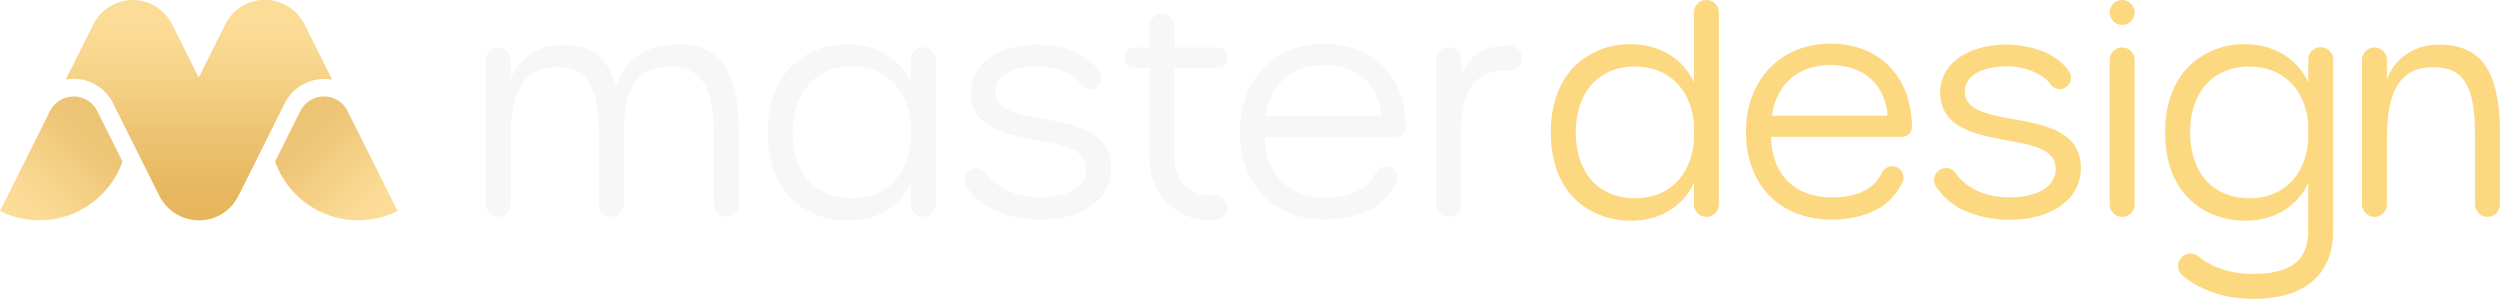
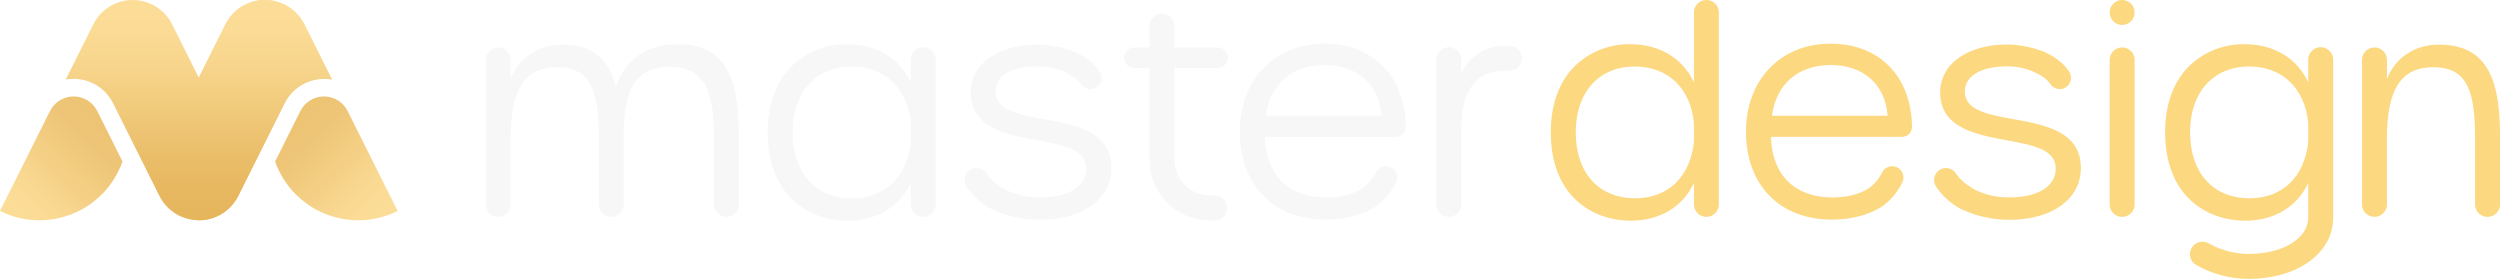
- <svg xmlns="http://www.w3.org/2000/svg" viewBox="0 -128 1475.38 176.36" role="img">
+ <svg xmlns="http://www.w3.org/2000/svg" viewBox="0 -128 1475.38 164.6" role="img">
  <defs>
    <linearGradient id="l-cl" gradientUnits="userSpaceOnUse" x1="117.32" y1="-128" x2="117.32" y2="2">
      <stop offset="0.0" stop-color="#FCDD98" />
      <stop offset="0.036" stop-color="#FCDD98" />
      <stop offset="0.071" stop-color="#FCDC97" />
      <stop offset="0.107" stop-color="#FBDC96" />
      <stop offset="0.143" stop-color="#FBDB95" />
      <stop offset="0.179" stop-color="#FADA93" />
      <stop offset="0.214" stop-color="#F9D891" />
      <stop offset="0.25" stop-color="#F8D78F" />
      <stop offset="0.286" stop-color="#F8D58D" />
      <stop offset="0.321" stop-color="#F6D48A" />
      <stop offset="0.357" stop-color="#F5D287" />
      <stop offset="0.393" stop-color="#F4D084" />
      <stop offset="0.429" stop-color="#F3CE81" />
      <stop offset="0.464" stop-color="#F2CC7E" />
      <stop offset="0.5" stop-color="#F1CA7B" />
      <stop offset="0.536" stop-color="#F0C878" />
      <stop offset="0.571" stop-color="#EEC575" />
      <stop offset="0.607" stop-color="#EDC372" />
      <stop offset="0.643" stop-color="#ECC16F" />
      <stop offset="0.679" stop-color="#EBC06C" />
      <stop offset="0.714" stop-color="#EABE69" />
      <stop offset="0.75" stop-color="#E9BC67" />
      <stop offset="0.786" stop-color="#E9BB64" />
      <stop offset="0.821" stop-color="#E8B962" />
      <stop offset="0.857" stop-color="#E7B860" />
      <stop offset="0.893" stop-color="#E7B75F" />
      <stop offset="0.929" stop-color="#E6B75E" />
      <stop offset="0.964" stop-color="#E6B65D" />
      <stop offset="1.0" stop-color="#E6B65D" />
    </linearGradient>
    <linearGradient id="l-cr" gradientUnits="userSpaceOnUse" x1="117.32" y1="-128" x2="117.32" y2="2">
      <stop offset="0.0" stop-color="#FCDD98" />
      <stop offset="0.036" stop-color="#FCDD98" />
      <stop offset="0.071" stop-color="#FCDC97" />
      <stop offset="0.107" stop-color="#FBDC96" />
      <stop offset="0.143" stop-color="#FBDB95" />
      <stop offset="0.179" stop-color="#FADA93" />
      <stop offset="0.214" stop-color="#F9D891" />
      <stop offset="0.25" stop-color="#F8D78F" />
      <stop offset="0.286" stop-color="#F8D58D" />
      <stop offset="0.321" stop-color="#F6D48A" />
      <stop offset="0.357" stop-color="#F5D287" />
      <stop offset="0.393" stop-color="#F4D084" />
      <stop offset="0.429" stop-color="#F3CE81" />
      <stop offset="0.464" stop-color="#F2CC7E" />
      <stop offset="0.5" stop-color="#F1CA7B" />
      <stop offset="0.536" stop-color="#F0C878" />
      <stop offset="0.571" stop-color="#EEC575" />
      <stop offset="0.607" stop-color="#EDC372" />
      <stop offset="0.643" stop-color="#ECC16F" />
      <stop offset="0.679" stop-color="#EBC06C" />
      <stop offset="0.714" stop-color="#EABE69" />
      <stop offset="0.75" stop-color="#E9BC67" />
      <stop offset="0.786" stop-color="#E9BB64" />
      <stop offset="0.821" stop-color="#E8B962" />
      <stop offset="0.857" stop-color="#E7B860" />
      <stop offset="0.893" stop-color="#E7B75F" />
      <stop offset="0.929" stop-color="#E6B75E" />
      <stop offset="0.964" stop-color="#E6B65D" />
      <stop offset="1.0" stop-color="#E6B65D" />
    </linearGradient>
    <linearGradient id="l-wl" gradientUnits="userSpaceOnUse" x1="57.39" y1="-62.47" x2="0" y2="-3.49">
      <stop offset="0.0" stop-color="#EDC374" />
      <stop offset="0.062" stop-color="#EDC374" />
      <stop offset="0.125" stop-color="#EEC476" />
      <stop offset="0.188" stop-color="#EEC577" />
      <stop offset="0.25" stop-color="#EFC77A" />
      <stop offset="0.312" stop-color="#F0C97C" />
      <stop offset="0.375" stop-color="#F2CB7F" />
      <stop offset="0.438" stop-color="#F3CE83" />
      <stop offset="0.5" stop-color="#F4D086" />
      <stop offset="0.562" stop-color="#F6D289" />
      <stop offset="0.625" stop-color="#F7D58D" />
      <stop offset="0.688" stop-color="#F8D790" />
      <stop offset="0.75" stop-color="#FAD992" />
      <stop offset="0.812" stop-color="#FBDB95" />
      <stop offset="0.875" stop-color="#FBDC96" />
      <stop offset="0.938" stop-color="#FCDD98" />
      <stop offset="1.0" stop-color="#FCDD98" />
    </linearGradient>
    <linearGradient id="l-wr" gradientUnits="userSpaceOnUse" x1="177.25" y1="-62.47" x2="234.65" y2="-3.49">
      <stop offset="0.0" stop-color="#EDC374" />
      <stop offset="0.062" stop-color="#EDC374" />
      <stop offset="0.125" stop-color="#EEC476" />
      <stop offset="0.188" stop-color="#EEC577" />
      <stop offset="0.25" stop-color="#EFC77A" />
      <stop offset="0.312" stop-color="#F0C97C" />
      <stop offset="0.375" stop-color="#F2CB7F" />
      <stop offset="0.438" stop-color="#F3CE83" />
      <stop offset="0.5" stop-color="#F4D086" />
      <stop offset="0.562" stop-color="#F6D289" />
      <stop offset="0.625" stop-color="#F7D58D" />
      <stop offset="0.688" stop-color="#F8D790" />
      <stop offset="0.75" stop-color="#FAD992" />
      <stop offset="0.812" stop-color="#FBDB95" />
      <stop offset="0.875" stop-color="#FBDC96" />
      <stop offset="0.938" stop-color="#FCDD98" />
      <stop offset="1.0" stop-color="#FCDD98" />
    </linearGradient>
  </defs>
  <path d="M117.324 -82.138L101.579 -113.628A26 26 0 0 0 55.069 -113.628L38.79 -81.07A26 26 0 0 1 66.696 -67.117L94.069 -12.372A26 26 0 0 0 140.579 -12.372L167.952 -67.117A26 26 0 0 1 195.858 -81.07L179.579 -113.628A26 26 0 0 0 133.069 -113.628Z" fill="url(#l-cl)" />
  <path d="M117.32 -82.14L133.07 -113.63C137.47 -122.44 146.48 -128 156.32 -128C166.17 -128 175.17 -122.44 179.58 -113.63L195.86 -81.07C184.49 -83.14 173.12 -77.45 167.95 -67.12L140.58 -12.37C136.17 -3.56 127.17 2 117.32 2Z" fill="url(#l-cr)" />
  <path d="M29.488 -62.466L0 -3.49A52 52 0 0 0 72.287 -32.682L57.394 -62.466A15.6 15.6 0 0 0 29.488 -62.466Z" fill="url(#l-wl)" />
  <path d="M177.254 -62.466L162.361 -32.682A52 52 0 0 0 234.648 -3.49L205.16 -62.466A15.6 15.6 0 0 0 177.254 -62.466Z" fill="url(#l-wr)" />
  <path d="M544.87 -0.01C540.8 -0.01 537.51 -3.31 537.5 -7.37L537.5 -20.06C531.07 -6.04 517.4 2.25 500.35 2.25L499.79 2.25C478.09 2.01 453.04 -11.76 453.04 -50C453.04 -66.35 457.97 -79.87 467.31 -89.11C476.11 -97.55 487.91 -102.15 500.1 -101.91C517.2 -101.91 530.98 -93.57 537.5 -79.44L537.5 -92.65C537.46 -95.31 538.85 -97.79 541.15 -99.13C543.44 -100.47 546.29 -100.47 548.58 -99.13C550.88 -97.79 552.27 -95.31 552.23 -92.65L552.23 -7.37C552.22 -3.31 548.93 -0.01 544.87 -0.01ZM782.41 1.6C751.59 1.6 731.66 -18.77 731.66 -50.32C731.66 -80.88 752.14 -102.23 781.47 -102.23C810.14 -102.23 829.04 -83.22 829.62 -53.8C829.77 -52.05 829.19 -50.31 828.01 -48.99C826.67 -47.75 824.88 -47.11 823.06 -47.23L746.41 -47.23C746.99 -24.83 760.48 -11.47 782.6 -11.47C791 -11.47 798.23 -13.27 803.54 -16.51Q803.76 -16.69 804.01 -16.85Q808.93 -20.15 812.01 -26.24Q813.26 -28.7 815.88 -29.56Q818.5 -30.42 820.96 -29.18Q823.42 -27.93 824.28 -25.31Q825.14 -22.69 823.9 -20.23Q819.81 -12.15 813.29 -7.13L813.32 -7.08C812.97 -6.84 812.62 -6.6 812.26 -6.37Q811.84 -6.07 811.42 -5.78Q810.88 -5.43 810.33 -5.18C802.99 -0.94 794 1.38 783.77 1.57L783.78 1.59ZM294.01 -0.01C289.95 -0.01 286.65 -3.31 286.65 -7.37L286.65 -92.65C286.65 -96.71 289.94 -100.01 294.01 -100.01C298.07 -100.01 301.37 -96.71 301.37 -92.65L301.37 -81.29C306.09 -93.82 317.7 -101.66 331.92 -101.66C349.04 -101.66 358.33 -94.49 363.61 -77.03C368.74 -92.87 381.86 -101.91 399.89 -101.91C425.23 -101.91 436.04 -86.16 436.04 -49.26L436.04 -14.23L436.04 -7.37C436.03 -3.31 432.74 -0.02 428.68 -0.01C424.61 -0.01 421.32 -3.31 421.31 -7.37L421.31 -43.04C421.31 -43.13 421.31 -43.21 421.31 -43.29L421.31 -48.44C421.31 -76.95 413.77 -88.58 395.29 -88.58C376.8 -88.58 368.58 -77.32 368.09 -51.04L368.09 -7.37C368.08 -3.31 364.79 -0.01 360.73 -0.01C356.66 -0.01 353.37 -3.31 353.36 -7.37L353.36 -14.23L353.35 -14.23L353.35 -48.19C353.35 -77.45 346.67 -88.33 328.67 -88.33C309.79 -88.33 301.37 -75.42 301.37 -46.48L301.37 -7.37C301.37 -3.31 298.07 -0.01 294.01 -0.01ZM537.5 -55.38C535.52 -75.97 522.15 -88.75 502.61 -88.75C481.45 -88.75 467.77 -73.54 467.77 -50C467.77 -25.94 481.25 -10.99 502.96 -10.99C522.29 -10.99 535.52 -23.81 537.5 -44.46ZM613.69 1.73C603.7 1.73 593.97 -0.51 585.98 -4.31Q585.18 -4.55 584.41 -5Q583.73 -5.39 583.08 -5.8C582.87 -5.92 582.67 -6.03 582.47 -6.15L582.49 -6.18Q574.95 -11.03 570.41 -17.87Q568.8 -20.3 569.38 -23.16Q569.96 -26.02 572.4 -27.64Q574.83 -29.25 577.69 -28.67Q580.56 -28.09 582.17 -25.66Q585.45 -20.71 591.5 -17.19Q591.97 -16.91 592.38 -16.59C598.32 -13.26 605.57 -11.5 613.68 -11.5C630.56 -11.5 641.05 -18.03 641.05 -28.52C641.05 -39.86 627.66 -42.34 612.14 -45.22C593.73 -48.63 572.85 -52.5 572.85 -73.58C572.83 -80.02 575.43 -86.19 580.04 -90.69C587.08 -97.7 598.77 -101.72 612.16 -101.72L612.31 -101.72C618.93 -101.71 625.9 -100.38 632.11 -98.17Q632.84 -98.03 633.56 -97.71Q634.3 -97.4 635 -97.06C635.2 -96.98 635.4 -96.89 635.6 -96.81L635.59 -96.78Q644.54 -92.42 648.94 -85.77Q650.46 -83.47 649.92 -80.77Q649.37 -78.06 647.07 -76.54Q644.77 -75.01 642.06 -75.56Q639.36 -76.11 637.83 -78.41Q635.12 -82.5 628.25 -85.5Q627.79 -85.7 627.38 -85.94C622.93 -87.78 617.71 -88.85 612.48 -88.85C597.01 -88.85 587.4 -83.19 587.4 -74.07C587.4 -62.89 600.68 -60.49 616.07 -57.69C634.73 -54.32 655.88 -50.49 655.88 -28.79C655.88 -10.55 638.92 1.73 613.69 1.73ZM718.58 -87.84L693.13 -87.84L693.13 -33.41C693.14 -21.99 702.4 -12.73 713.82 -12.72L716.95 -12.72C720.97 -12.65 724.19 -9.38 724.19 -5.36C724.19 -1.34 720.97 1.93 716.95 2L716.95 2.01L713.82 2.01C694.27 1.98 678.43 -13.86 678.41 -33.41L678.41 -87.84L669.47 -87.84C666.11 -87.84 663.38 -90.56 663.38 -93.92C663.38 -97.28 666.11 -100 669.47 -100L678.41 -100L678.41 -112.57C678.41 -116.63 681.7 -119.93 685.77 -119.93C689.83 -119.93 693.13 -116.63 693.13 -112.57L693.13 -100L718.58 -100C721.94 -100 724.66 -97.28 724.66 -93.92C724.66 -90.56 721.94 -87.84 718.58 -87.84ZM855.01 -0.01C850.94 -0.01 847.65 -3.31 847.64 -7.37L847.64 -92.65C847.6 -95.31 848.99 -97.79 851.29 -99.13C853.59 -100.47 856.43 -100.47 858.73 -99.13C861.02 -97.79 862.42 -95.31 862.37 -92.65L862.37 -84.37Q865.45 -91.36 871.08 -95.59Q879.18 -101.67 891.35 -100.9L891.35 -100.9Q894.39 -100.7 896.39 -98.4Q898.39 -96.11 898.18 -93.07Q897.98 -90.04 895.68 -88.04Q893.39 -86.04 890.36 -86.25Q876.14 -87.12 869.09 -77.9Q862.45 -69.23 862.37 -52.09L862.37 -7.37C862.36 -3.31 859.07 -0.01 855.01 -0.01ZM746.99 -59.71L815.25 -59.71C813.88 -78.18 801.05 -89.62 781.64 -89.62C762.46 -89.61 749.54 -78.45 746.99 -59.71Z" fill="#F7F7F8" />
-   <path d="M1376.94 8Q1376.94 28.41 1363.59 38.91Q1351.58 48.36 1329.75 48.36Q1305.17 48.36 1288.15 34.75Q1285.77 32.84 1285.43 29.81Q1285.1 26.78 1287 24.4Q1288.91 22.02 1291.94 21.68Q1294.97 21.35 1297.35 23.25Q1310.33 33.64 1329.75 33.64Q1346.48 33.64 1354.49 27.34Q1362.21 21.26 1362.21 8L1362.21 -20.06C1355.78 -6.04 1342.11 2.25 1325.06 2.25L1324.5 2.25C1302.8 2.01 1277.75 -11.76 1277.75 -50C1277.75 -66.35 1282.68 -79.87 1292.02 -89.11C1300.82 -97.55 1312.62 -102.15 1324.81 -101.91C1341.91 -101.91 1355.69 -93.57 1362.21 -79.44L1362.21 -92.65C1362.17 -95.31 1363.56 -97.79 1365.86 -99.13C1368.15 -100.47 1371 -100.47 1373.29 -99.13C1375.59 -97.79 1376.98 -95.31 1376.94 -92.65L1376.94 8ZM1007.03 -0.01C1002.96 -0.01 999.67 -3.31 999.67 -7.37L999.67 -20.06C993.23 -6.04 979.56 2.25 962.51 2.25L961.95 2.25C940.25 2.01 915.2 -11.76 915.2 -50C915.2 -66.35 920.14 -79.87 929.47 -89.11C938.28 -97.55 950.07 -102.15 962.26 -101.91C979.36 -101.91 993.15 -93.57 999.67 -79.44L999.67 -92.65C999.67 -92.74 999.67 -92.82 999.67 -92.91L999.67 -120.64Q999.67 -123.69 1001.82 -125.84Q1003.98 -128 1007.03 -128Q1010.08 -128 1012.23 -125.84Q1014.39 -123.69 1014.39 -120.64L1014.39 -92.9C1014.39 -92.82 1014.39 -92.73 1014.39 -92.65L1014.39 -7.37C1014.38 -3.31 1011.09 -0.01 1007.03 -0.01ZM1081.14 1.6C1050.31 1.6 1030.39 -18.77 1030.39 -50.32C1030.39 -80.88 1050.87 -102.23 1080.19 -102.23C1108.87 -102.23 1127.76 -83.22 1128.35 -53.8C1128.5 -52.05 1127.92 -50.31 1126.74 -48.99C1125.4 -47.75 1123.61 -47.11 1121.79 -47.23L1045.14 -47.23C1045.72 -24.83 1059.21 -11.47 1081.33 -11.47C1089.73 -11.47 1096.95 -13.27 1102.27 -16.51Q1102.49 -16.69 1102.73 -16.85Q1107.66 -20.15 1110.74 -26.24Q1111.98 -28.7 1114.6 -29.56Q1117.23 -30.42 1119.69 -29.18Q1122.15 -27.93 1123.01 -25.31Q1123.87 -22.69 1122.62 -20.23Q1118.54 -12.15 1112.01 -7.13L1112.05 -7.08C1111.7 -6.84 1111.34 -6.6 1110.99 -6.37Q1110.57 -6.07 1110.14 -5.78Q1109.61 -5.43 1109.06 -5.18C1101.71 -0.94 1092.72 1.38 1082.5 1.57L1082.51 1.59ZM1362.21 -55.38C1360.23 -75.97 1346.87 -88.75 1327.32 -88.75C1306.16 -88.75 1292.48 -73.54 1292.48 -50C1292.48 -25.94 1305.96 -10.99 1327.67 -10.99C1347 -10.99 1360.23 -23.81 1362.21 -44.46ZM999.67 -55.38C997.69 -75.97 984.32 -88.75 964.77 -88.75C943.61 -88.75 929.93 -73.54 929.93 -50C929.93 -25.94 943.42 -10.99 965.12 -10.99C984.45 -10.99 997.68 -23.81 999.67 -44.46ZM1185.83 1.73C1175.85 1.73 1166.11 -0.51 1158.12 -4.31Q1157.32 -4.55 1156.55 -5Q1155.87 -5.39 1155.22 -5.8C1155.01 -5.92 1154.81 -6.03 1154.61 -6.15L1154.63 -6.18Q1147.09 -11.03 1142.56 -17.87Q1140.94 -20.3 1141.52 -23.16Q1142.1 -26.02 1144.54 -27.64Q1146.97 -29.25 1149.84 -28.67Q1152.7 -28.09 1154.31 -25.66Q1157.59 -20.71 1163.64 -17.19Q1164.11 -16.91 1164.52 -16.59C1170.46 -13.26 1177.71 -11.5 1185.82 -11.5C1202.7 -11.5 1213.2 -18.03 1213.2 -28.52C1213.2 -39.86 1199.8 -42.34 1184.28 -45.22C1165.87 -48.63 1144.99 -52.5 1144.99 -73.58C1144.97 -80.02 1147.57 -86.19 1152.19 -90.69C1159.22 -97.7 1170.91 -101.72 1184.3 -101.72L1184.45 -101.72C1191.08 -101.71 1198.04 -100.38 1204.25 -98.17Q1204.98 -98.03 1205.71 -97.71Q1206.44 -97.4 1207.14 -97.06C1207.34 -96.98 1207.54 -96.89 1207.74 -96.81L1207.73 -96.78Q1216.68 -92.42 1221.08 -85.77Q1222.61 -83.47 1222.06 -80.77Q1221.51 -78.06 1219.21 -76.54Q1216.91 -75.01 1214.2 -75.56Q1211.5 -76.11 1209.97 -78.41Q1207.26 -82.5 1200.39 -85.5Q1199.93 -85.7 1199.52 -85.94C1195.07 -87.78 1189.85 -88.85 1184.62 -88.85C1169.15 -88.85 1159.54 -83.19 1159.54 -74.07C1159.54 -62.89 1172.82 -60.49 1188.21 -57.69C1206.87 -54.32 1228.03 -50.49 1228.03 -28.79C1228.02 -10.55 1211.06 1.73 1185.83 1.73ZM1401.3 -0.01C1397.24 -0.01 1393.94 -3.31 1393.94 -7.37L1393.94 -92.65C1393.94 -96.71 1397.24 -100.01 1401.3 -100.01C1405.37 -100.01 1408.66 -96.71 1408.66 -92.65L1408.66 -81.29C1413.38 -93.82 1424.99 -101.66 1439.21 -101.66C1464.54 -101.66 1475.38 -85.91 1475.38 -49.01L1475.38 -7.37C1475.38 -3.31 1472.08 -0.01 1468.02 -0.01C1463.95 -0.01 1460.66 -3.31 1460.66 -7.37L1460.64 -48.19C1460.64 -77.45 1453.96 -88.33 1435.96 -88.33C1417.08 -88.33 1408.66 -75.42 1408.66 -46.48L1408.66 -7.37C1408.66 -3.31 1405.37 -0.01 1401.3 -0.01ZM1045.71 -59.71L1113.97 -59.71C1112.6 -78.18 1099.78 -89.62 1080.37 -89.62C1061.18 -89.61 1048.27 -78.45 1045.71 -59.71ZM1259.75 -92.65L1259.75 -7.37Q1259.75 -4.32 1257.59 -2.16Q1255.44 -0.01 1252.39 -0.01Q1249.34 -0.01 1247.18 -2.16Q1245.03 -4.32 1245.03 -7.37L1245.03 -92.65Q1245.03 -95.7 1247.18 -97.86Q1249.34 -100.01 1252.39 -100.01Q1255.44 -100.01 1257.59 -97.86Q1259.75 -95.7 1259.75 -92.65ZM1259.75 -120.64C1259.75 -116.57 1256.45 -113.28 1252.39 -113.28C1248.32 -113.28 1245.03 -116.57 1245.03 -120.64C1245.03 -124.7 1248.32 -128 1252.39 -128C1256.45 -128 1259.75 -124.7 1259.75 -120.64Z" fill="#FCD880" />
+   <path d="M1376.94 0Q1376.94 14.97 1364.42 25.1Q1352.6 34.66 1333.39 36.33Q1313.51 38.06 1296.17 28.44Q1293.51 26.95 1292.67 24.02Q1291.83 21.09 1293.31 18.42Q1294.79 15.76 1297.73 14.92Q1300.66 14.08 1303.32 15.56Q1316.72 23 1332.11 21.67Q1346.84 20.39 1355.16 13.65Q1362.21 7.94 1362.21 0L1362.21 -20.06C1355.78 -6.04 1342.11 2.25 1325.06 2.25L1324.5 2.25C1302.8 2.01 1277.75 -11.76 1277.75 -50C1277.75 -66.35 1282.68 -79.87 1292.02 -89.11C1300.82 -97.55 1312.62 -102.15 1324.81 -101.91C1341.91 -101.91 1355.69 -93.57 1362.21 -79.44L1362.21 -92.65C1362.17 -95.31 1363.56 -97.79 1365.86 -99.13C1368.15 -100.47 1371 -100.47 1373.29 -99.13C1375.59 -97.79 1376.98 -95.31 1376.94 -92.65L1376.94 0ZM1007.03 -0.01C1002.96 -0.01 999.67 -3.31 999.67 -7.37L999.67 -20.06C993.23 -6.04 979.56 2.25 962.51 2.25L961.95 2.25C940.25 2.01 915.2 -11.76 915.2 -50C915.2 -66.35 920.14 -79.87 929.47 -89.11C938.28 -97.55 950.07 -102.15 962.26 -101.91C979.36 -101.91 993.15 -93.57 999.67 -79.44L999.67 -92.65C999.67 -92.74 999.67 -92.82 999.67 -92.91L999.67 -120.64Q999.67 -123.69 1001.82 -125.84Q1003.98 -128 1007.03 -128Q1010.08 -128 1012.23 -125.84Q1014.39 -123.69 1014.39 -120.64L1014.39 -92.9C1014.39 -92.82 1014.39 -92.73 1014.39 -92.65L1014.39 -7.37C1014.38 -3.31 1011.09 -0.01 1007.03 -0.01ZM1081.14 1.6C1050.31 1.6 1030.39 -18.77 1030.39 -50.32C1030.39 -80.88 1050.87 -102.23 1080.19 -102.23C1108.87 -102.23 1127.76 -83.22 1128.35 -53.8C1128.5 -52.05 1127.92 -50.31 1126.74 -48.99C1125.4 -47.75 1123.61 -47.11 1121.79 -47.23L1045.14 -47.23C1045.72 -24.83 1059.21 -11.47 1081.33 -11.47C1089.73 -11.47 1096.95 -13.27 1102.27 -16.51Q1102.49 -16.69 1102.73 -16.85Q1107.66 -20.15 1110.74 -26.24Q1111.98 -28.7 1114.6 -29.56Q1117.23 -30.42 1119.69 -29.18Q1122.15 -27.93 1123.01 -25.31Q1123.87 -22.69 1122.62 -20.23Q1118.54 -12.15 1112.01 -7.13L1112.05 -7.08C1111.7 -6.84 1111.34 -6.6 1110.99 -6.37Q1110.57 -6.07 1110.14 -5.78Q1109.61 -5.43 1109.06 -5.18C1101.71 -0.94 1092.72 1.38 1082.5 1.57L1082.51 1.59ZM1362.21 -55.38C1360.23 -75.97 1346.87 -88.75 1327.32 -88.75C1306.16 -88.75 1292.48 -73.54 1292.48 -50C1292.48 -25.94 1305.96 -10.99 1327.67 -10.99C1347 -10.99 1360.23 -23.81 1362.21 -44.46ZM999.67 -55.38C997.69 -75.97 984.32 -88.75 964.77 -88.75C943.61 -88.75 929.93 -73.54 929.93 -50C929.93 -25.94 943.42 -10.99 965.12 -10.99C984.45 -10.99 997.68 -23.81 999.67 -44.46ZM1185.83 1.73C1175.85 1.73 1166.11 -0.51 1158.12 -4.31Q1157.32 -4.55 1156.55 -5Q1155.87 -5.39 1155.22 -5.8C1155.01 -5.92 1154.81 -6.03 1154.61 -6.15L1154.63 -6.18Q1147.09 -11.03 1142.56 -17.87Q1140.94 -20.3 1141.52 -23.16Q1142.1 -26.02 1144.54 -27.64Q1146.97 -29.25 1149.84 -28.67Q1152.7 -28.09 1154.31 -25.66Q1157.59 -20.71 1163.64 -17.19Q1164.11 -16.91 1164.52 -16.59C1170.46 -13.26 1177.71 -11.5 1185.82 -11.5C1202.7 -11.5 1213.2 -18.03 1213.2 -28.52C1213.2 -39.86 1199.8 -42.34 1184.28 -45.22C1165.87 -48.63 1144.99 -52.5 1144.99 -73.58C1144.97 -80.02 1147.57 -86.19 1152.19 -90.69C1159.22 -97.7 1170.91 -101.72 1184.3 -101.72L1184.45 -101.72C1191.08 -101.71 1198.04 -100.38 1204.25 -98.17Q1204.98 -98.03 1205.71 -97.71Q1206.44 -97.4 1207.14 -97.06C1207.34 -96.98 1207.54 -96.89 1207.74 -96.81L1207.73 -96.78Q1216.68 -92.42 1221.08 -85.77Q1222.61 -83.47 1222.06 -80.77Q1221.51 -78.06 1219.21 -76.54Q1216.91 -75.01 1214.2 -75.56Q1211.5 -76.11 1209.97 -78.41Q1207.26 -82.5 1200.39 -85.5Q1199.93 -85.7 1199.52 -85.94C1195.07 -87.78 1189.85 -88.85 1184.62 -88.85C1169.15 -88.85 1159.54 -83.19 1159.54 -74.07C1159.54 -62.89 1172.82 -60.49 1188.21 -57.69C1206.87 -54.32 1228.03 -50.49 1228.03 -28.79C1228.02 -10.55 1211.06 1.73 1185.83 1.73ZM1401.3 -0.01C1397.24 -0.01 1393.94 -3.31 1393.94 -7.37L1393.94 -92.65C1393.94 -96.71 1397.24 -100.01 1401.3 -100.01C1405.37 -100.01 1408.66 -96.71 1408.66 -92.65L1408.66 -81.29C1413.38 -93.82 1424.99 -101.66 1439.21 -101.66C1464.54 -101.66 1475.38 -85.91 1475.38 -49.01L1475.38 -7.37C1475.38 -3.31 1472.08 -0.01 1468.02 -0.01C1463.95 -0.01 1460.66 -3.31 1460.66 -7.37L1460.64 -48.19C1460.64 -77.45 1453.96 -88.33 1435.96 -88.33C1417.08 -88.33 1408.66 -75.42 1408.66 -46.48L1408.66 -7.37C1408.66 -3.31 1405.37 -0.01 1401.3 -0.01ZM1045.71 -59.71L1113.97 -59.71C1112.6 -78.18 1099.78 -89.62 1080.37 -89.62C1061.18 -89.61 1048.27 -78.45 1045.71 -59.71ZM1259.75 -92.65L1259.75 -7.37Q1259.75 -4.32 1257.59 -2.16Q1255.44 -0.01 1252.39 -0.01Q1249.34 -0.01 1247.18 -2.16Q1245.03 -4.32 1245.03 -7.37L1245.03 -92.65Q1245.03 -95.7 1247.18 -97.86Q1249.34 -100.01 1252.39 -100.01Q1255.44 -100.01 1257.59 -97.86Q1259.75 -95.7 1259.75 -92.65ZM1259.75 -120.64C1259.75 -116.57 1256.45 -113.28 1252.39 -113.28C1248.32 -113.28 1245.03 -116.57 1245.03 -120.64C1245.03 -124.7 1248.32 -128 1252.39 -128C1256.45 -128 1259.75 -124.7 1259.75 -120.64Z" fill="#FCD880" />
</svg>
